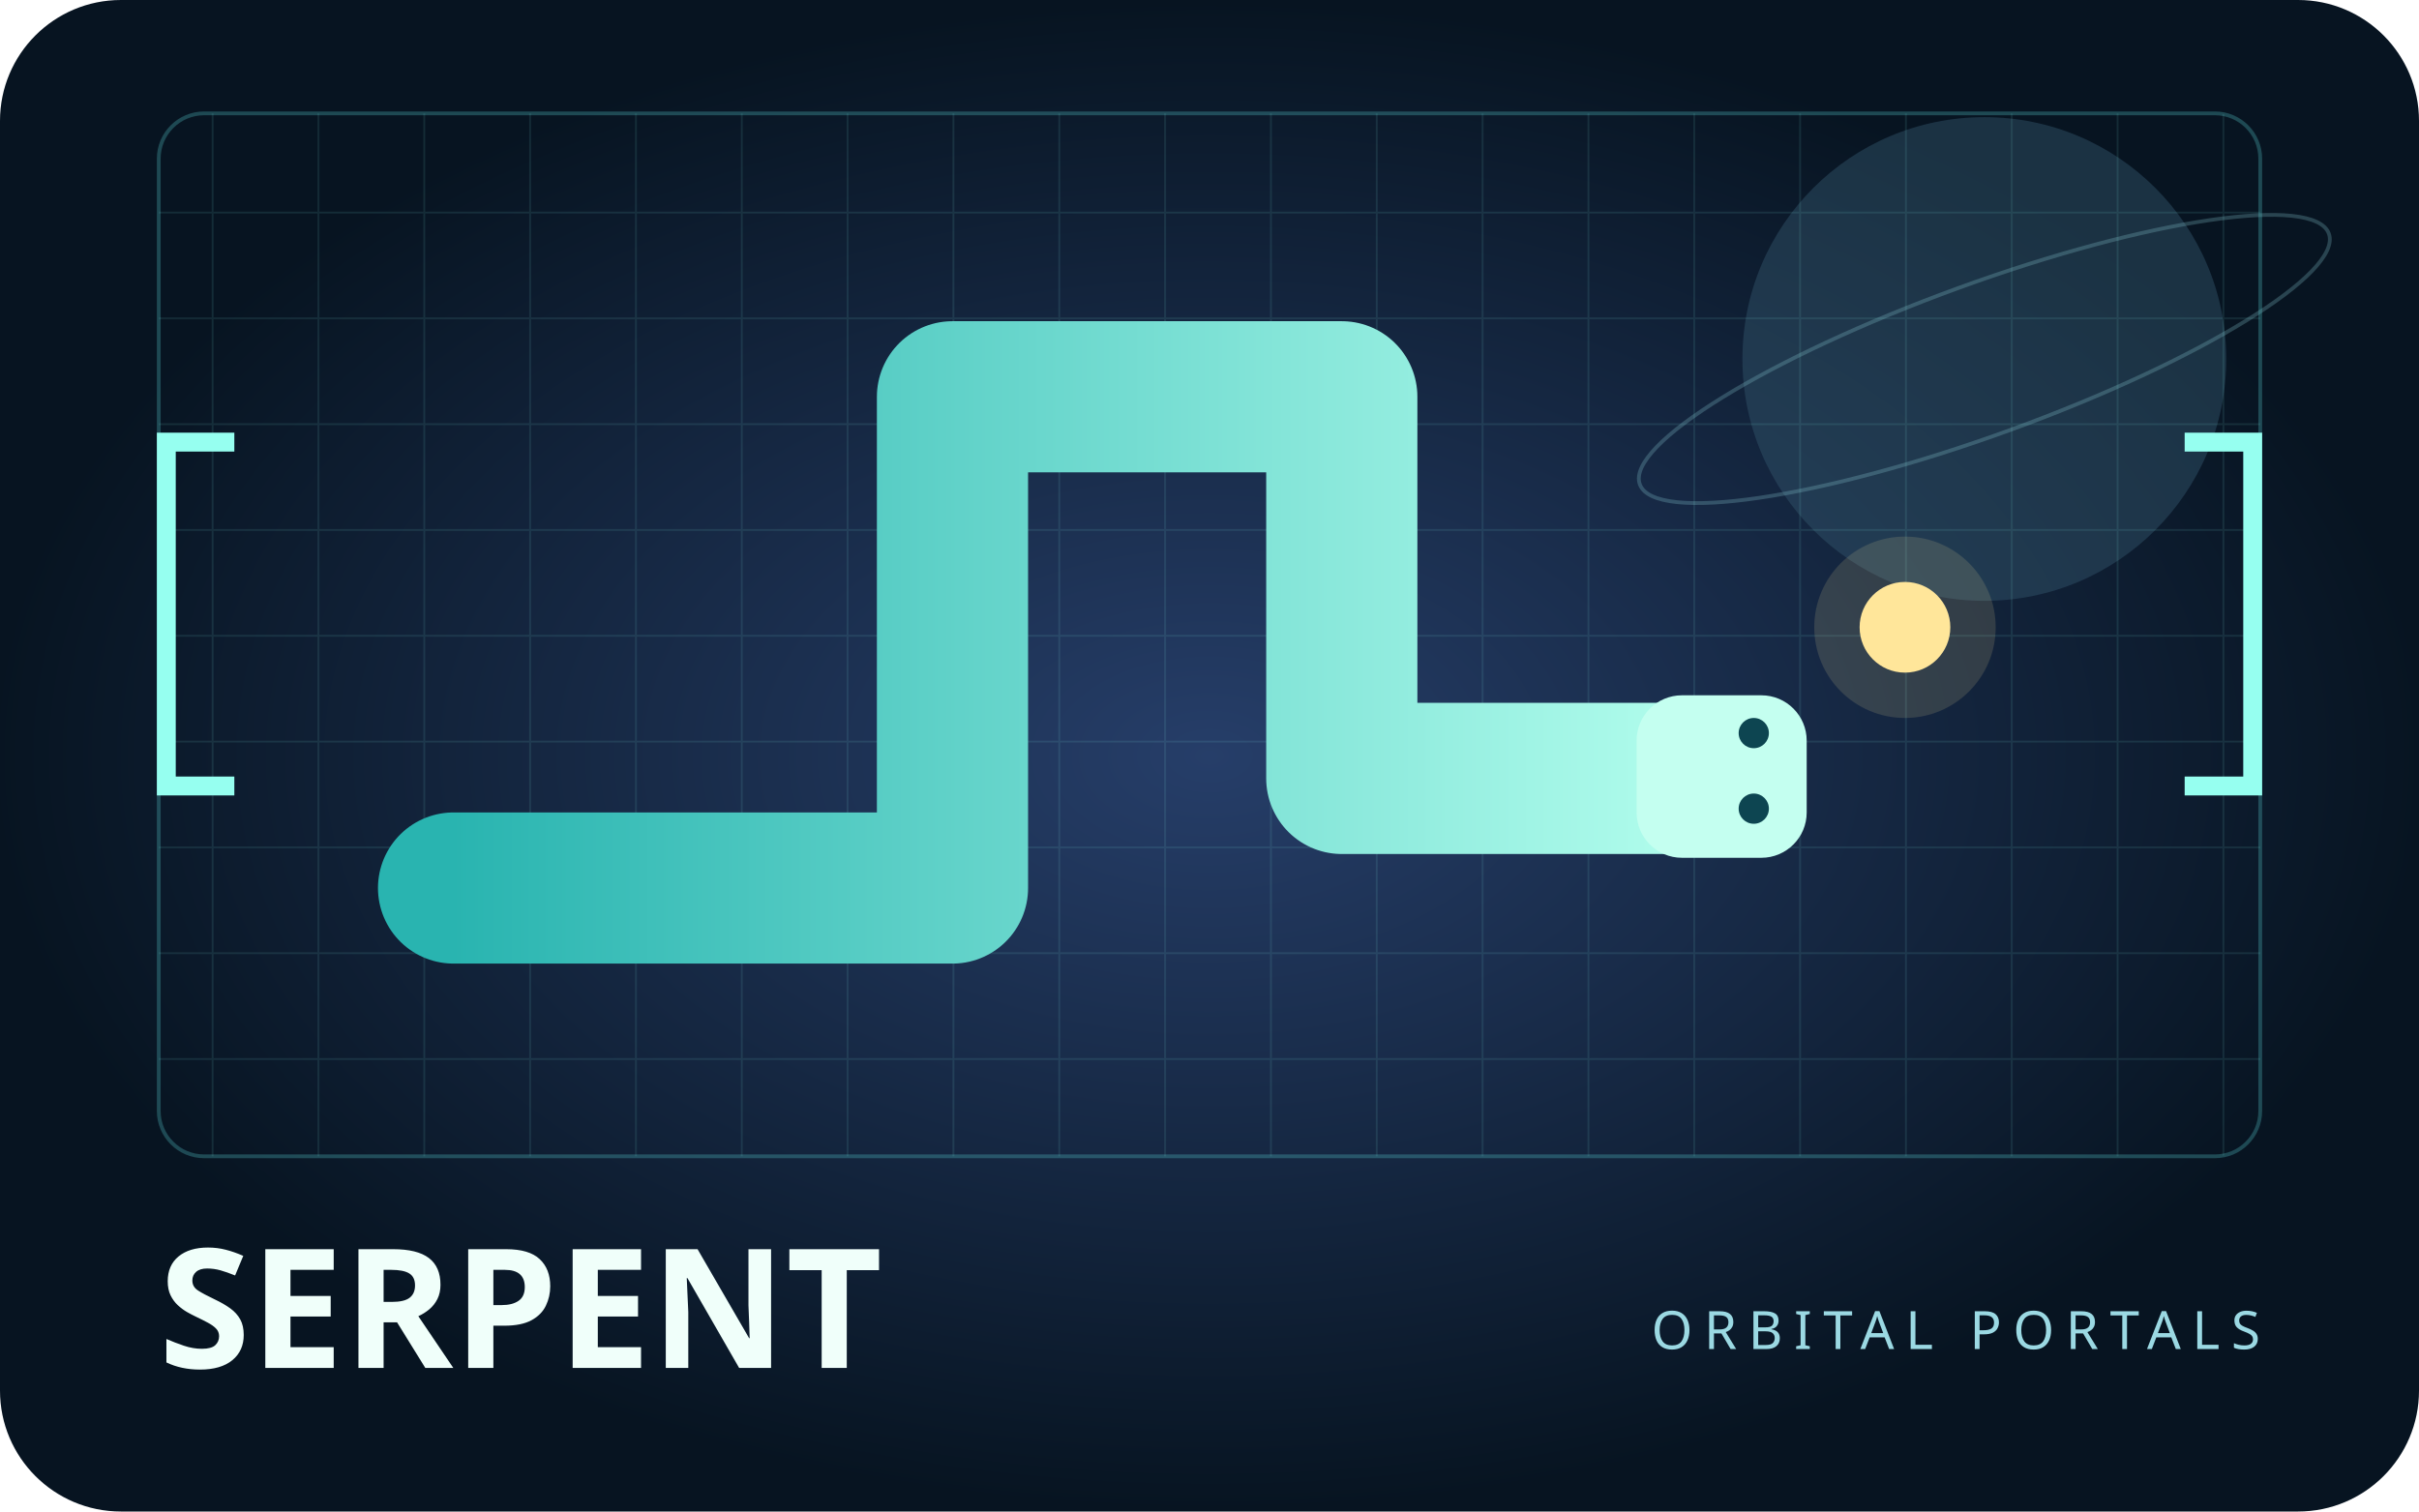
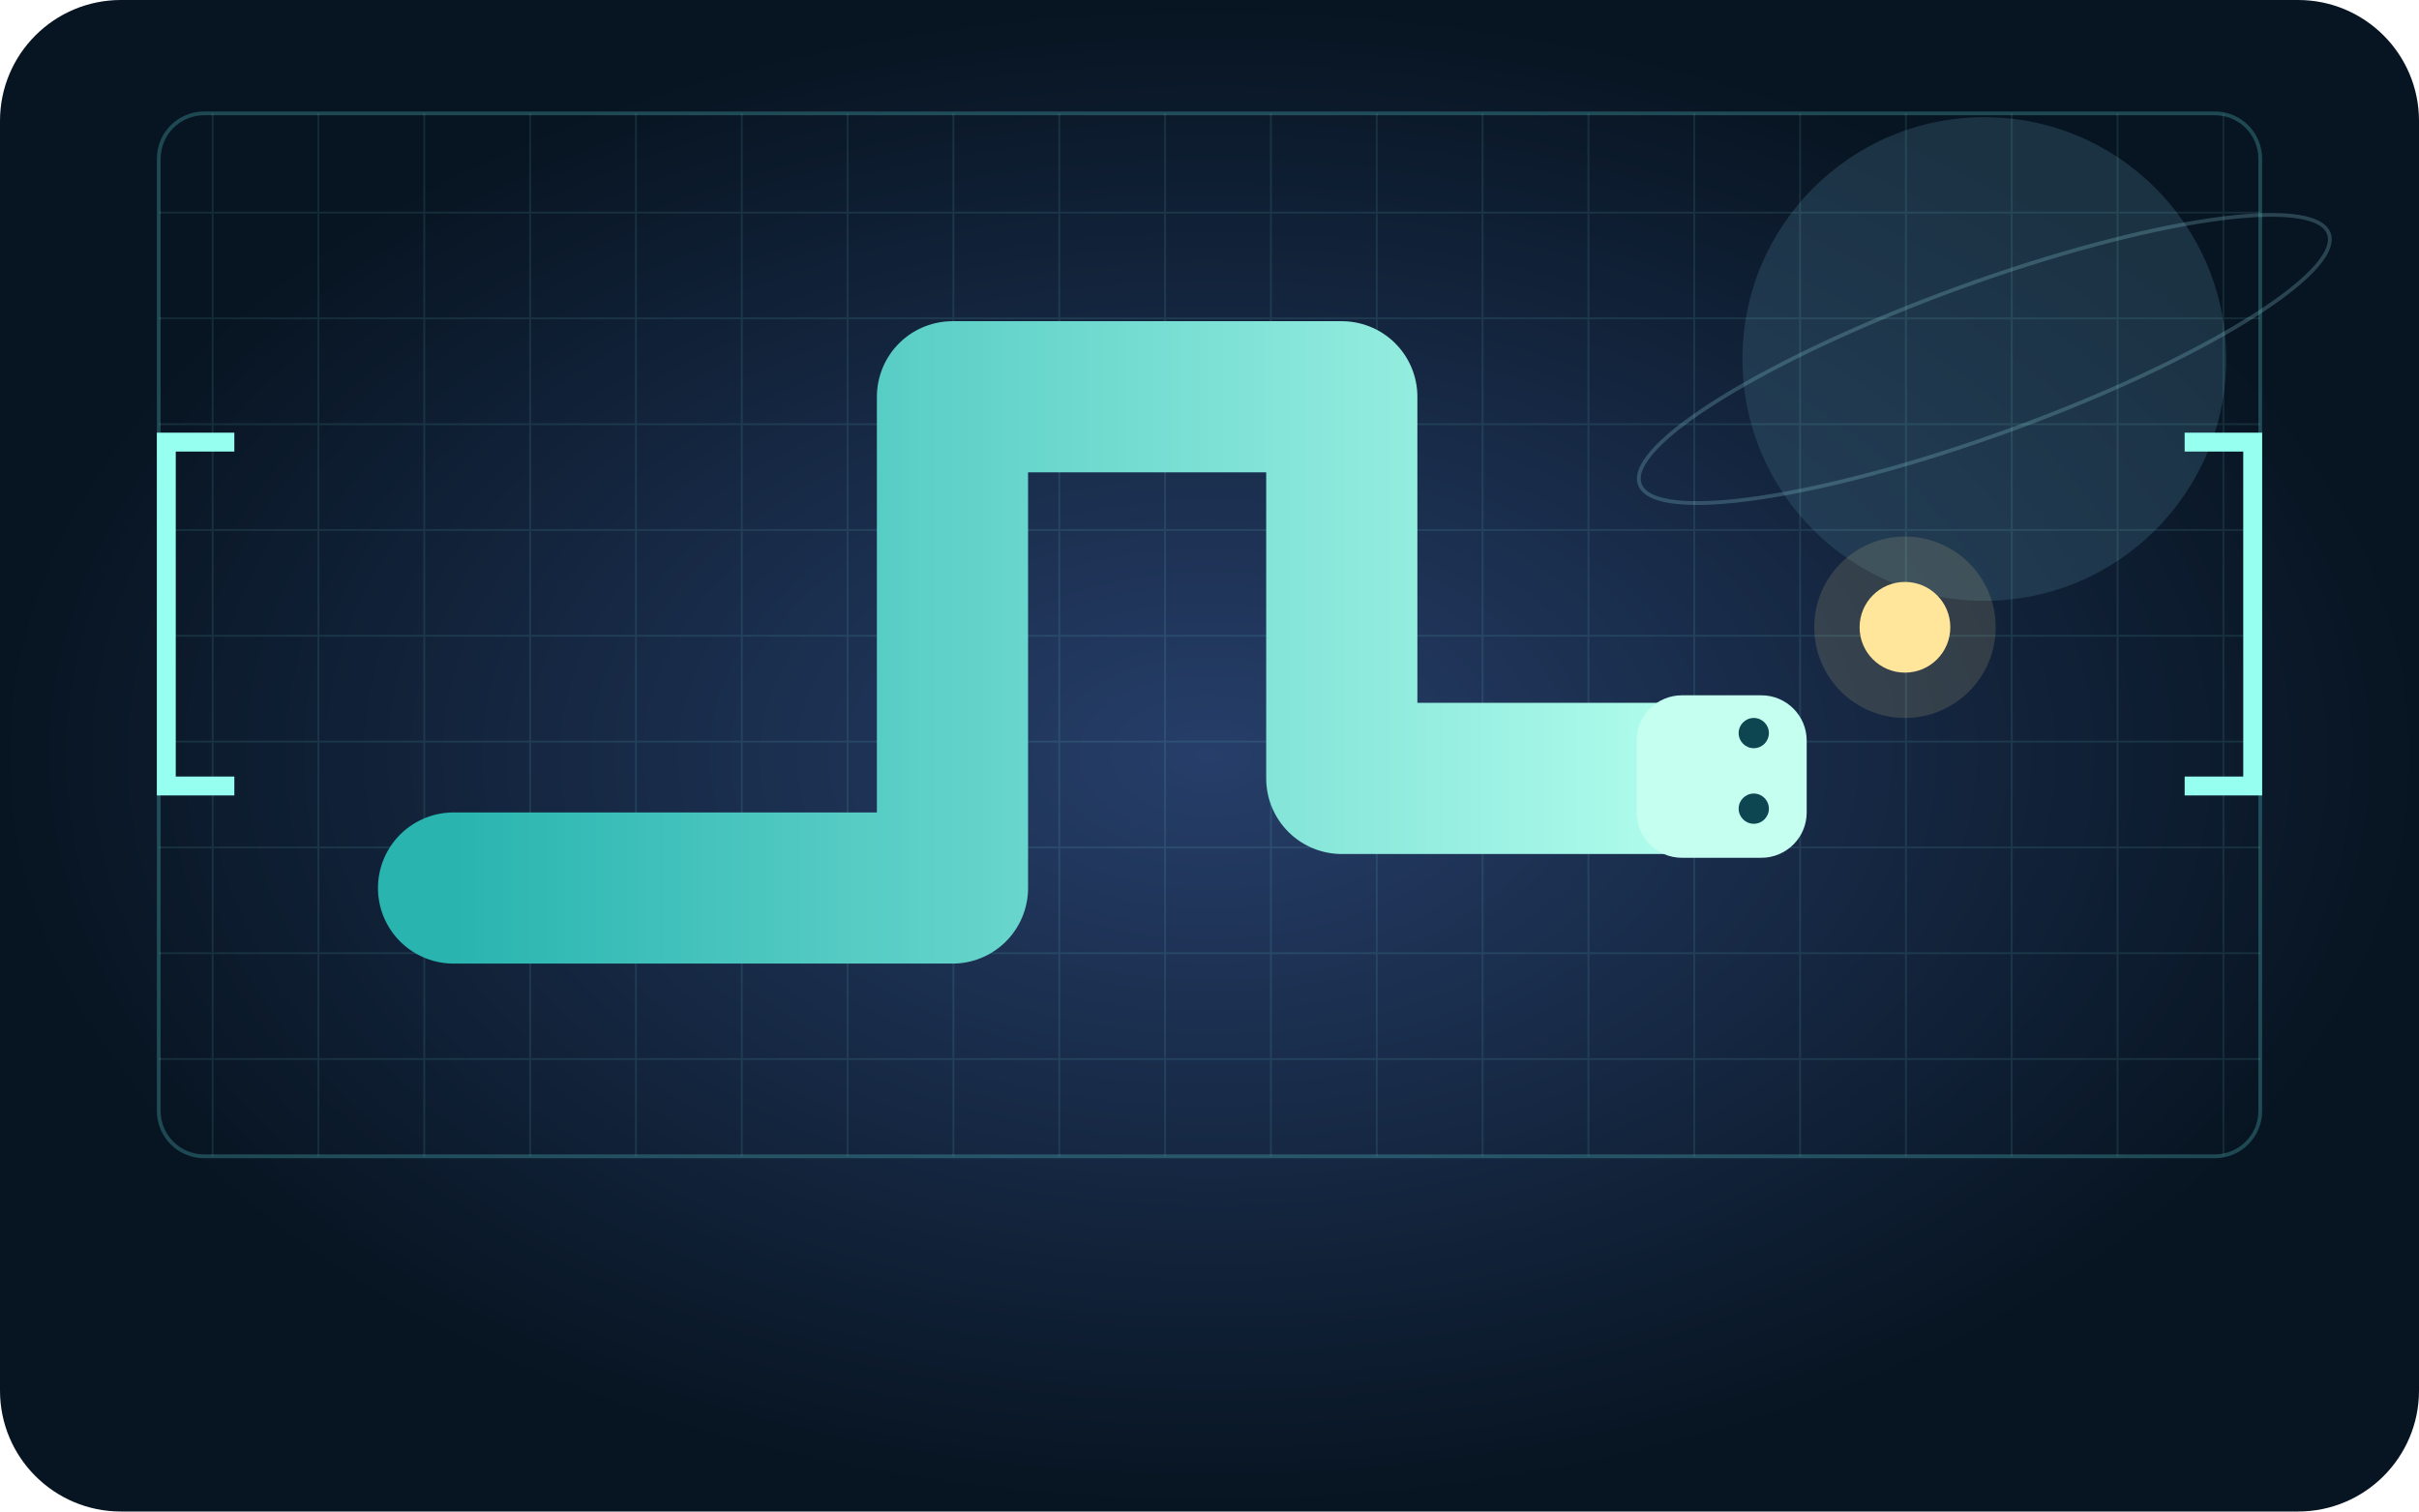
<svg xmlns="http://www.w3.org/2000/svg" viewBox="0 0 640 400" role="img" aria-label="Serpent, orbital portals">
  <defs>
    <radialGradient id="nebula">
      <stop stop-color="#263e69" />
      <stop offset="1" stop-color="#071421" />
    </radialGradient>
    <linearGradient id="body">
      <stop stop-color="#29b4b0" />
      <stop offset="1" stop-color="#b5ffee" />
    </linearGradient>
    <pattern id="grid" width="28" height="28" patternUnits="userSpaceOnUse">
      <path d="M28 0H0V28" fill="none" stroke="#8af9ee" stroke-opacity=".1" />
    </pattern>
  </defs>
  <rect width="640" height="400" rx="32" fill="url(#nebula)" />
  <circle cx="525" cy="95" r="64" fill="#33566d" opacity=".45" />
  <ellipse cx="525" cy="95" rx="97" ry="20" fill="none" stroke="#93d5df" stroke-opacity=".25" transform="rotate(-20 525 95)" />
  <rect x="42" y="30" width="556" height="276" rx="12" fill="url(#grid)" stroke="#54c5ca" stroke-opacity=".3" />
  <path d="M62 117H44V208H62M578 117H596V208H578" fill="none" stroke="#96fff0" stroke-width="5" />
  <path d="M120 235H252V105H355V206H455" fill="none" stroke="url(#body)" stroke-width="40" stroke-linecap="round" stroke-linejoin="round" />
  <rect x="433" y="184" width="45" height="43" rx="12" fill="#c4fff0" />
  <circle cx="464" cy="194" r="4" fill="#0d4551" />
  <circle cx="464" cy="214" r="4" fill="#0d4551" />
  <circle cx="504" cy="166" r="24" fill="#ffe69a" opacity=".14" />
  <circle cx="504" cy="166" r="12" fill="#ffe69a" />
-   <text x="42" y="362" font-family="system-ui,sans-serif" font-size="44" font-weight="900" fill="#f0fffa">SERPENT</text>
-   <text x="598" y="357" text-anchor="end" font-family="system-ui,sans-serif" font-size="14" letter-spacing="3" fill="#9bd9e3">ORBITAL PORTALS</text>
</svg>
